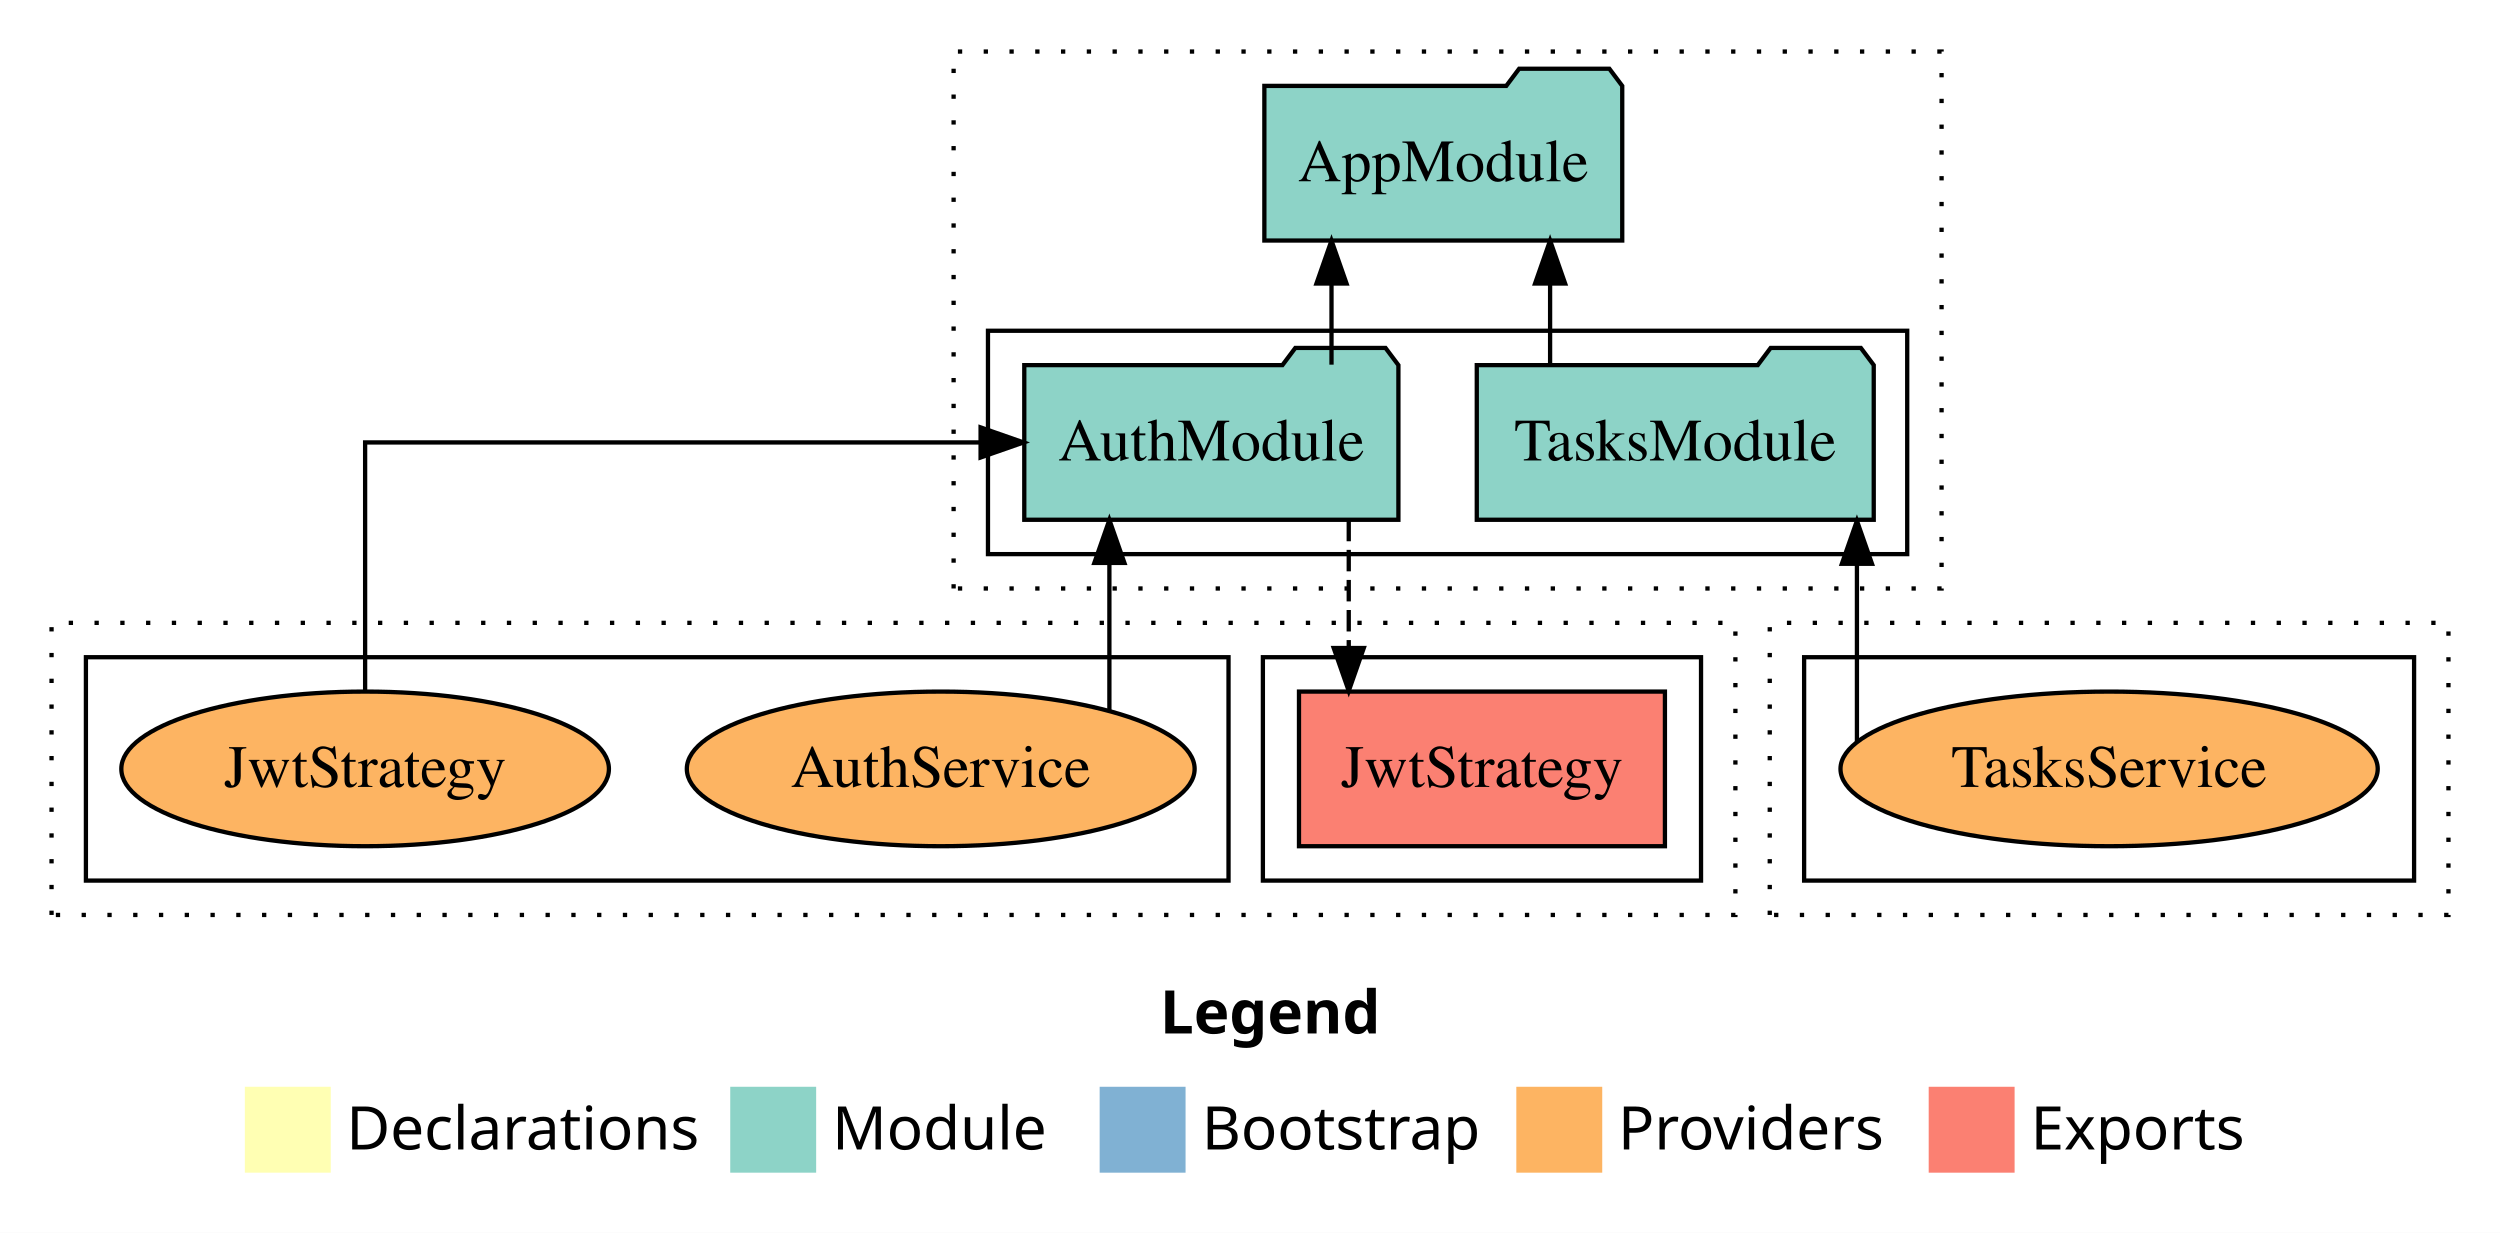
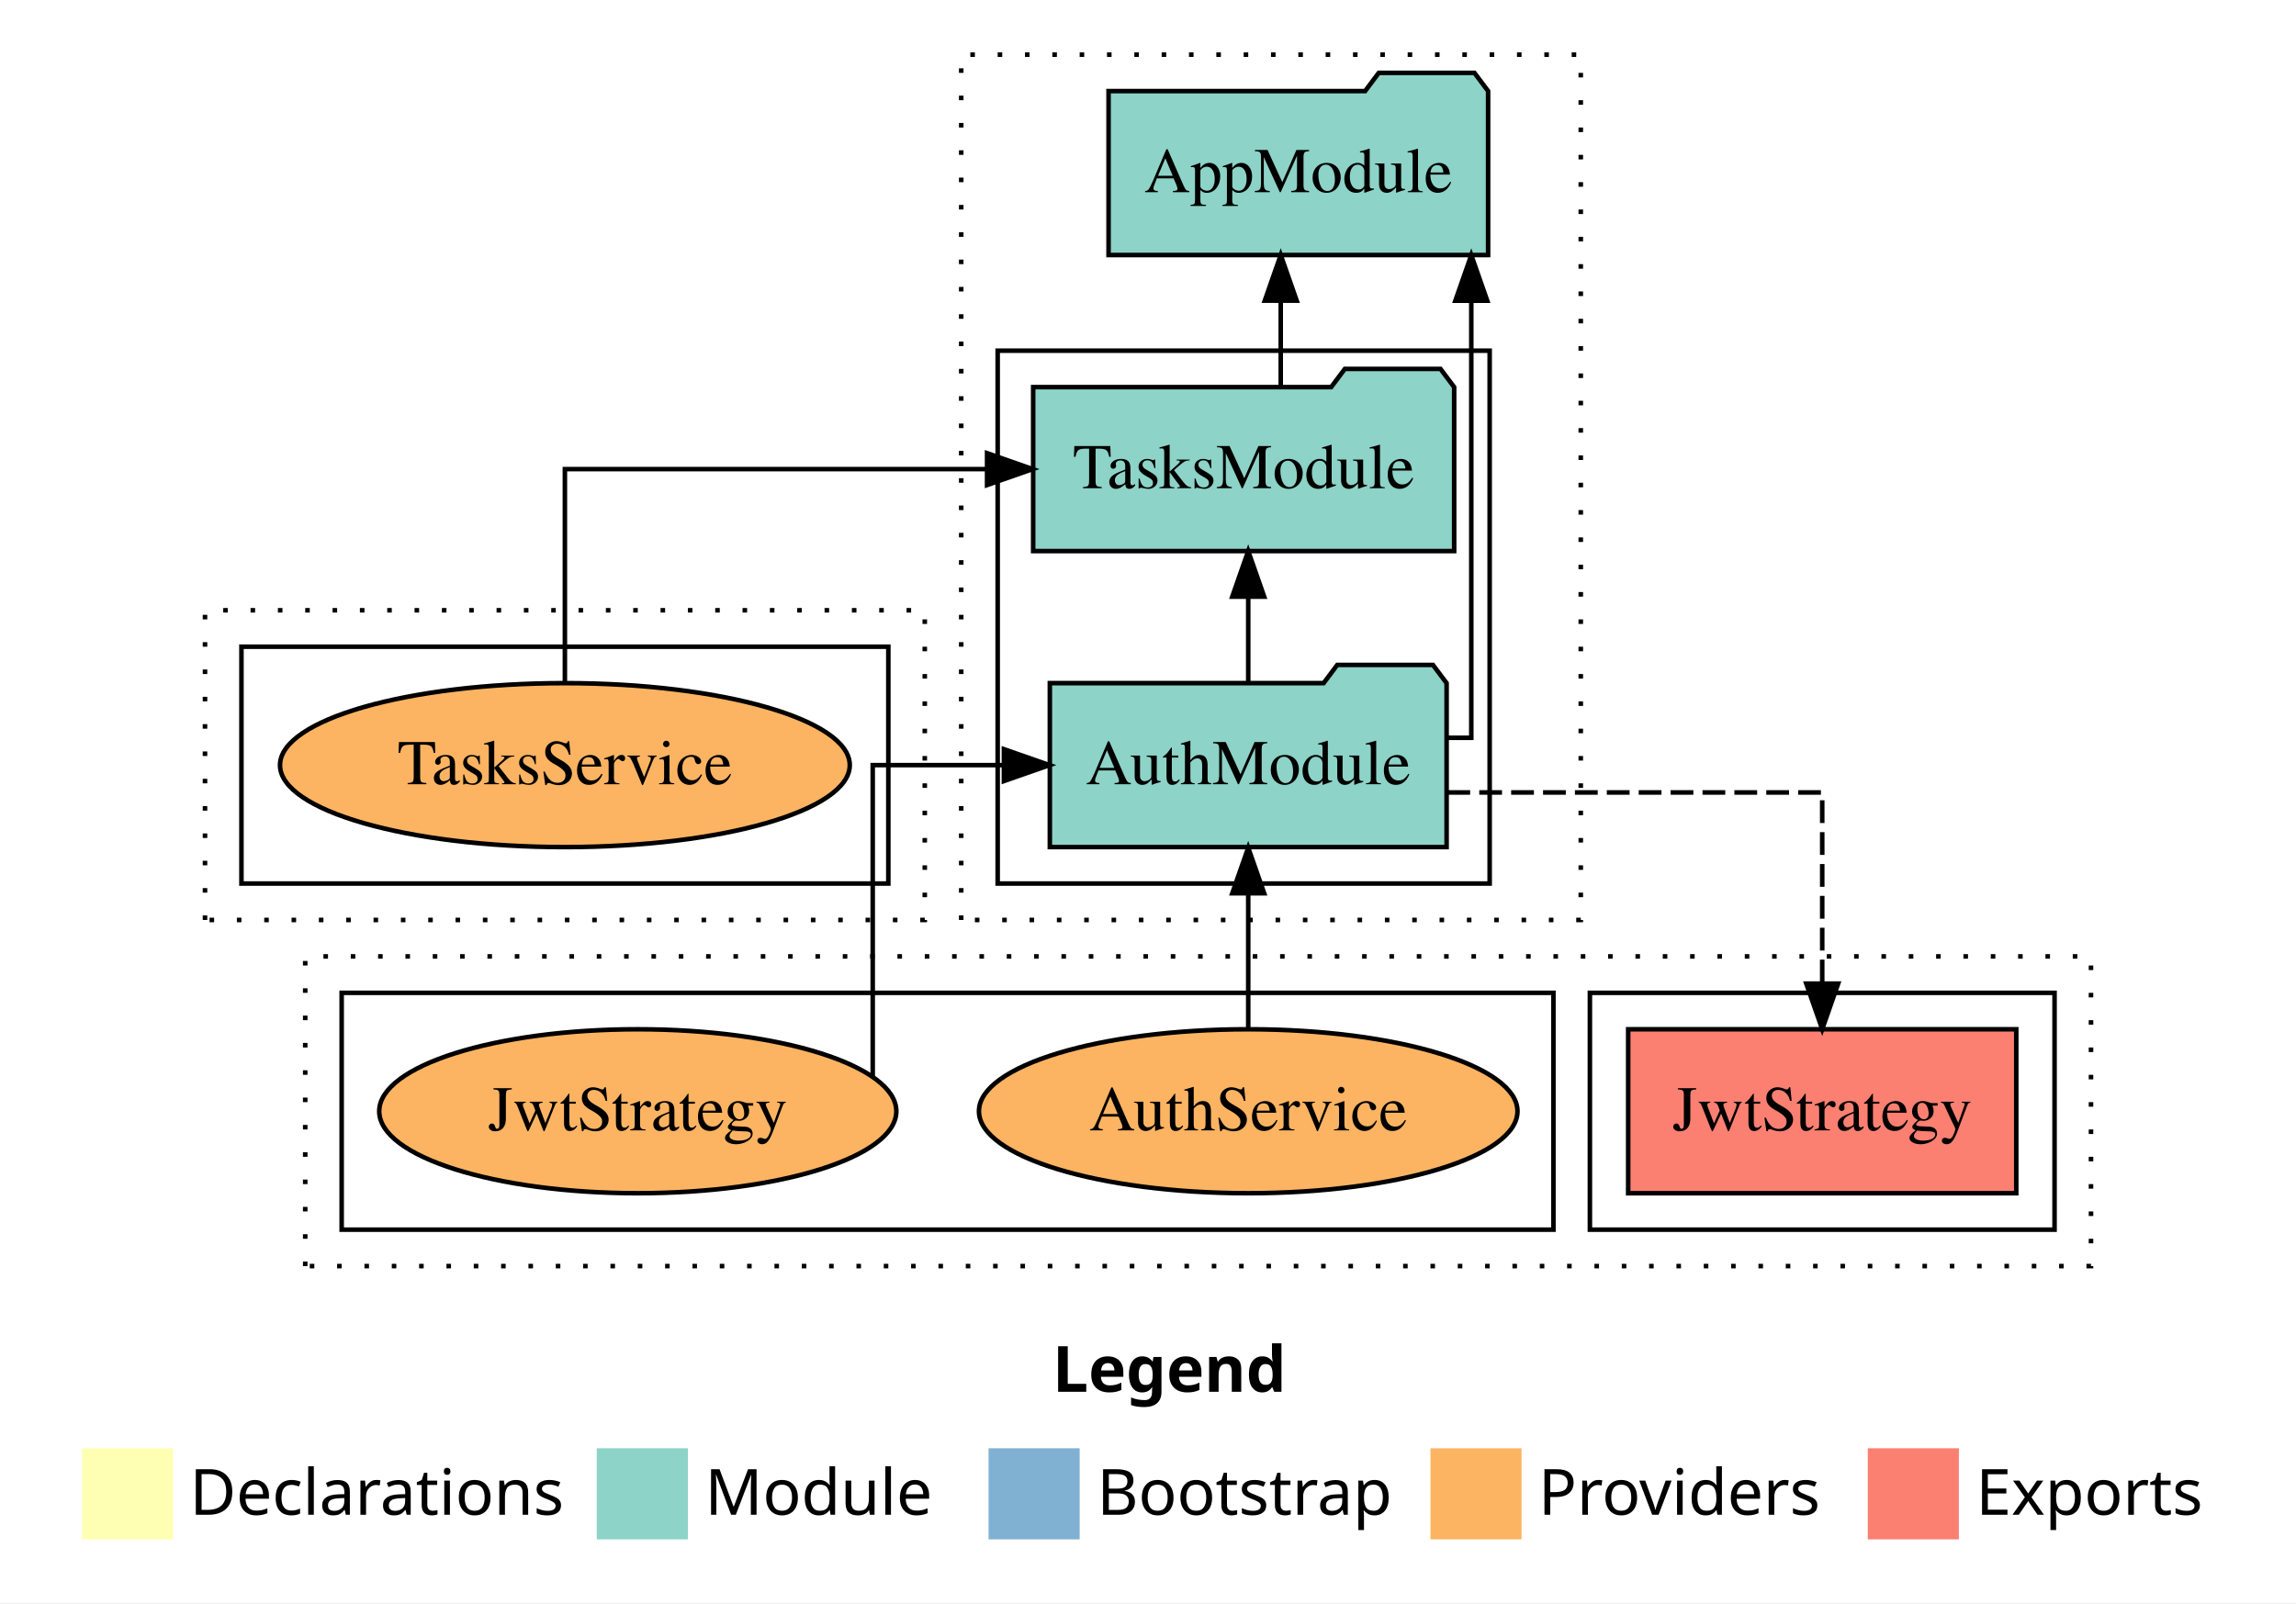
- <svg xmlns="http://www.w3.org/2000/svg" width="582pt" height="287pt" viewBox="0.00 0.00 582.00 287.00">
-   <g id="graph0" class="graph" transform="scale(1 1) rotate(0) translate(4 283)">
-     <polygon fill="#ffffff" stroke="transparent" points="-4,4 -4,-283 578,-283 578,4 -4,4" />
-     <text text-anchor="start" x="266.009" y="-42.4" font-family="sans-serif" font-weight="bold" font-size="14.00" fill="#000000">Legend</text>
-     <polygon fill="#ffffb3" stroke="transparent" points="53,-10 53,-30 73,-30 73,-10 53,-10" />
-     <text text-anchor="start" x="76.629" y="-15.4" font-family="sans-serif" font-size="14.00" fill="#000000">  Declarations</text>
-     <polygon fill="#8dd3c7" stroke="transparent" points="166,-10 166,-30 186,-30 186,-10 166,-10" />
-     <text text-anchor="start" x="189.725" y="-15.4" font-family="sans-serif" font-size="14.00" fill="#000000">  Module</text>
-     <polygon fill="#80b1d3" stroke="transparent" points="252,-10 252,-30 272,-30 272,-10 252,-10" />
-     <text text-anchor="start" x="275.781" y="-15.4" font-family="sans-serif" font-size="14.00" fill="#000000">  Bootstrap</text>
-     <polygon fill="#fdb462" stroke="transparent" points="349,-10 349,-30 369,-30 369,-10 349,-10" />
-     <text text-anchor="start" x="372.673" y="-15.4" font-family="sans-serif" font-size="14.00" fill="#000000">  Providers</text>
-     <polygon fill="#fb8072" stroke="transparent" points="445,-10 445,-30 465,-30 465,-10 445,-10" />
-     <text text-anchor="start" x="468.726" y="-15.4" font-family="sans-serif" font-size="14.00" fill="#000000">  Exports</text>
+ <svg xmlns="http://www.w3.org/2000/svg" width="504pt" height="352pt" viewBox="0.00 0.00 504.00 352.00">
+   <g id="graph0" class="graph" transform="scale(1 1) rotate(0) translate(4 348)">
+     <polygon fill="#ffffff" stroke="transparent" points="-4,4 -4,-348 500,-348 500,4 -4,4" />
+     <text text-anchor="start" x="227.009" y="-42.4" font-family="sans-serif" font-weight="bold" font-size="14.00" fill="#000000">Legend</text>
+     <polygon fill="#ffffb3" stroke="transparent" points="14,-10 14,-30 34,-30 34,-10 14,-10" />
+     <text text-anchor="start" x="37.629" y="-15.4" font-family="sans-serif" font-size="14.00" fill="#000000">  Declarations</text>
+     <polygon fill="#8dd3c7" stroke="transparent" points="127,-10 127,-30 147,-30 147,-10 127,-10" />
+     <text text-anchor="start" x="150.725" y="-15.4" font-family="sans-serif" font-size="14.00" fill="#000000">  Module</text>
+     <polygon fill="#80b1d3" stroke="transparent" points="213,-10 213,-30 233,-30 233,-10 213,-10" />
+     <text text-anchor="start" x="236.781" y="-15.4" font-family="sans-serif" font-size="14.00" fill="#000000">  Bootstrap</text>
+     <polygon fill="#fdb462" stroke="transparent" points="310,-10 310,-30 330,-30 330,-10 310,-10" />
+     <text text-anchor="start" x="333.673" y="-15.4" font-family="sans-serif" font-size="14.00" fill="#000000">  Providers</text>
+     <polygon fill="#fb8072" stroke="transparent" points="406,-10 406,-30 426,-30 426,-10 406,-10" />
+     <text text-anchor="start" x="429.726" y="-15.4" font-family="sans-serif" font-size="14.00" fill="#000000">  Exports</text>
    <g id="clust1" class="cluster">
-       <polygon fill="none" stroke="#000000" stroke-dasharray="1,5" points="218,-146 218,-271 448,-271 448,-146 218,-146" />
+       <polygon fill="none" stroke="#000000" stroke-dasharray="1,5" points="207,-146 207,-336 343,-336 343,-146 207,-146" />
    </g>
    <g id="clust3" class="cluster">
-       <polygon fill="none" stroke="#000000" points="226,-154 226,-206 440,-206 440,-154 226,-154" />
+       <polygon fill="none" stroke="#000000" points="215,-154 215,-271 323,-271 323,-154 215,-154" />
    </g>
    <g id="clust7" class="cluster">
-       <polygon fill="none" stroke="#000000" stroke-dasharray="1,5" points="8,-70 8,-138 400,-138 400,-70 8,-70" />
+       <polygon fill="none" stroke="#000000" stroke-dasharray="1,5" points="63,-70 63,-138 455,-138 455,-70 63,-70" />
    </g>
    <g id="clust10" class="cluster">
-       <polygon fill="none" stroke="#000000" points="290,-78 290,-130 392,-130 392,-78 290,-78" />
+       <polygon fill="none" stroke="#000000" points="345,-78 345,-130 447,-130 447,-78 345,-78" />
    </g>
    <g id="clust12" class="cluster">
-       <polygon fill="none" stroke="#000000" points="16,-78 16,-130 282,-130 282,-78 16,-78" />
+       <polygon fill="none" stroke="#000000" points="71,-78 71,-130 337,-130 337,-78 71,-78" />
    </g>
    <g id="clust13" class="cluster">
-       <polygon fill="none" stroke="#000000" stroke-dasharray="1,5" points="408,-70 408,-138 566,-138 566,-70 408,-70" />
+       <polygon fill="none" stroke="#000000" stroke-dasharray="1,5" points="41,-146 41,-214 199,-214 199,-146 41,-146" />
    </g>
    <g id="clust18" class="cluster">
-       <polygon fill="none" stroke="#000000" points="416,-78 416,-130 558,-130 558,-78 416,-78" />
+       <polygon fill="none" stroke="#000000" points="49,-154 49,-206 191,-206 191,-154 49,-154" />
    </g>
    <g id="node1" class="node">
-       <polygon fill="#8dd3c7" stroke="#000000" points="321.548,-198 318.548,-202 297.548,-202 294.548,-198 234.452,-198 234.452,-162 321.548,-162 321.548,-198" />
-       <text text-anchor="middle" x="278" y="-175.8" font-family="Times,serif" font-size="14.00" fill="#000000">AuthModule</text>
+       <polygon fill="#8dd3c7" stroke="#000000" points="313.548,-198 310.548,-202 289.548,-202 286.548,-198 226.452,-198 226.452,-162 313.548,-162 313.548,-198" />
+       <text text-anchor="middle" x="270" y="-175.8" font-family="Times,serif" font-size="14.00" fill="#000000">AuthModule</text>
+     </g>
+     <g id="node2" class="node">
+       <polygon fill="#8dd3c7" stroke="#000000" points="315.206,-263 312.206,-267 291.206,-267 288.206,-263 222.794,-263 222.794,-227 315.206,-227 315.206,-263" />
+       <text text-anchor="middle" x="269" y="-240.8" font-family="Times,serif" font-size="14.00" fill="#000000">TasksModule</text>
+     </g>
+     <g id="edge6" class="edge">
+       <path fill="none" stroke="#000000" d="M270,-198.106C270,-198.106 270,-216.991 270,-216.991" />
+       <polygon fill="#000000" stroke="#000000" points="266.5,-216.991 270,-226.991 273.5,-216.991 266.5,-216.991" />
    </g>
    <g id="node3" class="node">
-       <polygon fill="#8dd3c7" stroke="#000000" points="373.657,-263 370.657,-267 349.657,-267 346.657,-263 290.343,-263 290.343,-227 373.657,-227 373.657,-263" />
-       <text text-anchor="middle" x="332" y="-240.8" font-family="Times,serif" font-size="14.00" fill="#000000">AppModule</text>
+       <polygon fill="#8dd3c7" stroke="#000000" points="322.657,-328 319.657,-332 298.657,-332 295.657,-328 239.343,-328 239.343,-292 322.657,-292 322.657,-328" />
+       <text text-anchor="middle" x="281" y="-305.8" font-family="Times,serif" font-size="14.00" fill="#000000">AppModule</text>
    </g>
    <g id="edge1" class="edge">
-       <path fill="none" stroke="#000000" d="M305.973,-198.106C305.973,-198.106 305.973,-216.991 305.973,-216.991" />
-       <polygon fill="#000000" stroke="#000000" points="302.473,-216.991 305.973,-226.991 309.473,-216.991 302.473,-216.991" />
+       <path fill="none" stroke="#000000" d="M313.726,-186C316.945,-186 318.966,-186 318.966,-186 318.966,-186 318.966,-281.969 318.966,-281.969" />
+       <polygon fill="#000000" stroke="#000000" points="315.466,-281.969 318.966,-291.969 322.466,-281.969 315.466,-281.969" />
    </g>
    <g id="node4" class="node">
-       <polygon fill="#fb8072" stroke="#000000" points="383.596,-122 298.404,-122 298.404,-86 383.596,-86 383.596,-122" />
-       <text text-anchor="middle" x="341" y="-99.8" font-family="Times,serif" font-size="14.00" fill="#000000">JwtStrategy </text>
+       <polygon fill="#fb8072" stroke="#000000" points="438.596,-122 353.404,-122 353.404,-86 438.596,-86 438.596,-122" />
+       <text text-anchor="middle" x="396" y="-99.8" font-family="Times,serif" font-size="14.00" fill="#000000">JwtStrategy </text>
    </g>
    <g id="edge3" class="edge">
-       <path fill="none" stroke="#000000" stroke-dasharray="5,2" d="M309.988,-161.989C309.988,-161.989 309.988,-132.145 309.988,-132.145" />
-       <polygon fill="#000000" stroke="#000000" points="313.488,-132.145 309.988,-122.145 306.488,-132.145 313.488,-132.145" />
-     </g>
-     <g id="node2" class="node">
-       <polygon fill="#8dd3c7" stroke="#000000" points="432.206,-198 429.206,-202 408.206,-202 405.206,-198 339.794,-198 339.794,-162 432.206,-162 432.206,-198" />
-       <text text-anchor="middle" x="386" y="-175.8" font-family="Times,serif" font-size="14.00" fill="#000000">TasksModule</text>
+       <path fill="none" stroke="#000000" stroke-dasharray="5,2" d="M313.715,-174C350.107,-174 396,-174 396,-174 396,-174 396,-132.027 396,-132.027" />
+       <polygon fill="#000000" stroke="#000000" points="399.5,-132.027 396,-122.027 392.5,-132.027 399.5,-132.027" />
    </g>
    <g id="edge2" class="edge">
-       <path fill="none" stroke="#000000" d="M356.863,-198.106C356.863,-198.106 356.863,-216.991 356.863,-216.991" />
-       <polygon fill="#000000" stroke="#000000" points="353.363,-216.991 356.863,-226.991 360.363,-216.991 353.363,-216.991" />
+       <path fill="none" stroke="#000000" d="M277.137,-263.106C277.137,-263.106 277.137,-281.991 277.137,-281.991" />
+       <polygon fill="#000000" stroke="#000000" points="273.637,-281.991 277.137,-291.991 280.637,-281.991 273.637,-281.991" />
    </g>
    <g id="node5" class="node">
-       <ellipse fill="#fdb462" stroke="#000000" cx="215" cy="-104" rx="59.108" ry="18" />
-       <text text-anchor="middle" x="215" y="-99.8" font-family="Times,serif" font-size="14.00" fill="#000000">AuthService</text>
+       <ellipse fill="#fdb462" stroke="#000000" cx="270" cy="-104" rx="59.108" ry="18" />
+       <text text-anchor="middle" x="270" y="-99.8" font-family="Times,serif" font-size="14.00" fill="#000000">AuthService</text>
    </g>
    <g id="edge4" class="edge">
-       <path fill="none" stroke="#000000" d="M254.265,-117.587C254.265,-117.587 254.265,-151.957 254.265,-151.957" />
-       <polygon fill="#000000" stroke="#000000" points="250.765,-151.957 254.265,-161.957 257.765,-151.958 250.765,-151.957" />
+       <path fill="none" stroke="#000000" d="M270,-122.011C270,-122.011 270,-151.855 270,-151.855" />
+       <polygon fill="#000000" stroke="#000000" points="266.5,-151.855 270,-161.855 273.5,-151.855 266.5,-151.855" />
    </g>
    <g id="node6" class="node">
-       <ellipse fill="#fdb462" stroke="#000000" cx="81" cy="-104" rx="56.756" ry="18" />
-       <text text-anchor="middle" x="81" y="-99.8" font-family="Times,serif" font-size="14.00" fill="#000000">JwtStrategy</text>
+       <ellipse fill="#fdb462" stroke="#000000" cx="136" cy="-104" rx="56.756" ry="18" />
+       <text text-anchor="middle" x="136" y="-99.8" font-family="Times,serif" font-size="14.00" fill="#000000">JwtStrategy</text>
    </g>
    <g id="edge5" class="edge">
-       <path fill="none" stroke="#000000" d="M81,-122.011C81,-144.485 81,-180 81,-180 81,-180 224.279,-180 224.279,-180" />
-       <polygon fill="#000000" stroke="#000000" points="224.279,-183.5 234.279,-180 224.279,-176.5 224.279,-183.5" />
+       <path fill="none" stroke="#000000" d="M187.573,-111.565C187.573,-130.788 187.573,-180 187.573,-180 187.573,-180 216.373,-180 216.373,-180" />
+       <polygon fill="#000000" stroke="#000000" points="216.373,-183.5 226.373,-180 216.373,-176.5 216.373,-183.5" />
    </g>
    <g id="node7" class="node">
-       <ellipse fill="#fdb462" stroke="#000000" cx="487" cy="-104" rx="62.535" ry="18" />
-       <text text-anchor="middle" x="487" y="-99.8" font-family="Times,serif" font-size="14.00" fill="#000000">TasksService</text>
+       <ellipse fill="#fdb462" stroke="#000000" cx="120" cy="-180" rx="62.535" ry="18" />
+       <text text-anchor="middle" x="120" y="-175.8" font-family="Times,serif" font-size="14.00" fill="#000000">TasksService</text>
    </g>
-     <g id="edge6" class="edge">
-       <path fill="none" stroke="#000000" d="M428.293,-110.219C428.293,-110.219 428.293,-151.758 428.293,-151.758" />
-       <polygon fill="#000000" stroke="#000000" points="424.793,-151.758 428.293,-161.758 431.793,-151.758 424.793,-151.758" />
+     <g id="edge7" class="edge">
+       <path fill="none" stroke="#000000" d="M120,-198.106C120,-217.339 120,-245 120,-245 120,-245 212.672,-245 212.672,-245" />
+       <polygon fill="#000000" stroke="#000000" points="212.672,-248.5 222.672,-245 212.672,-241.5 212.672,-248.5" />
    </g>
  </g>
</svg>
